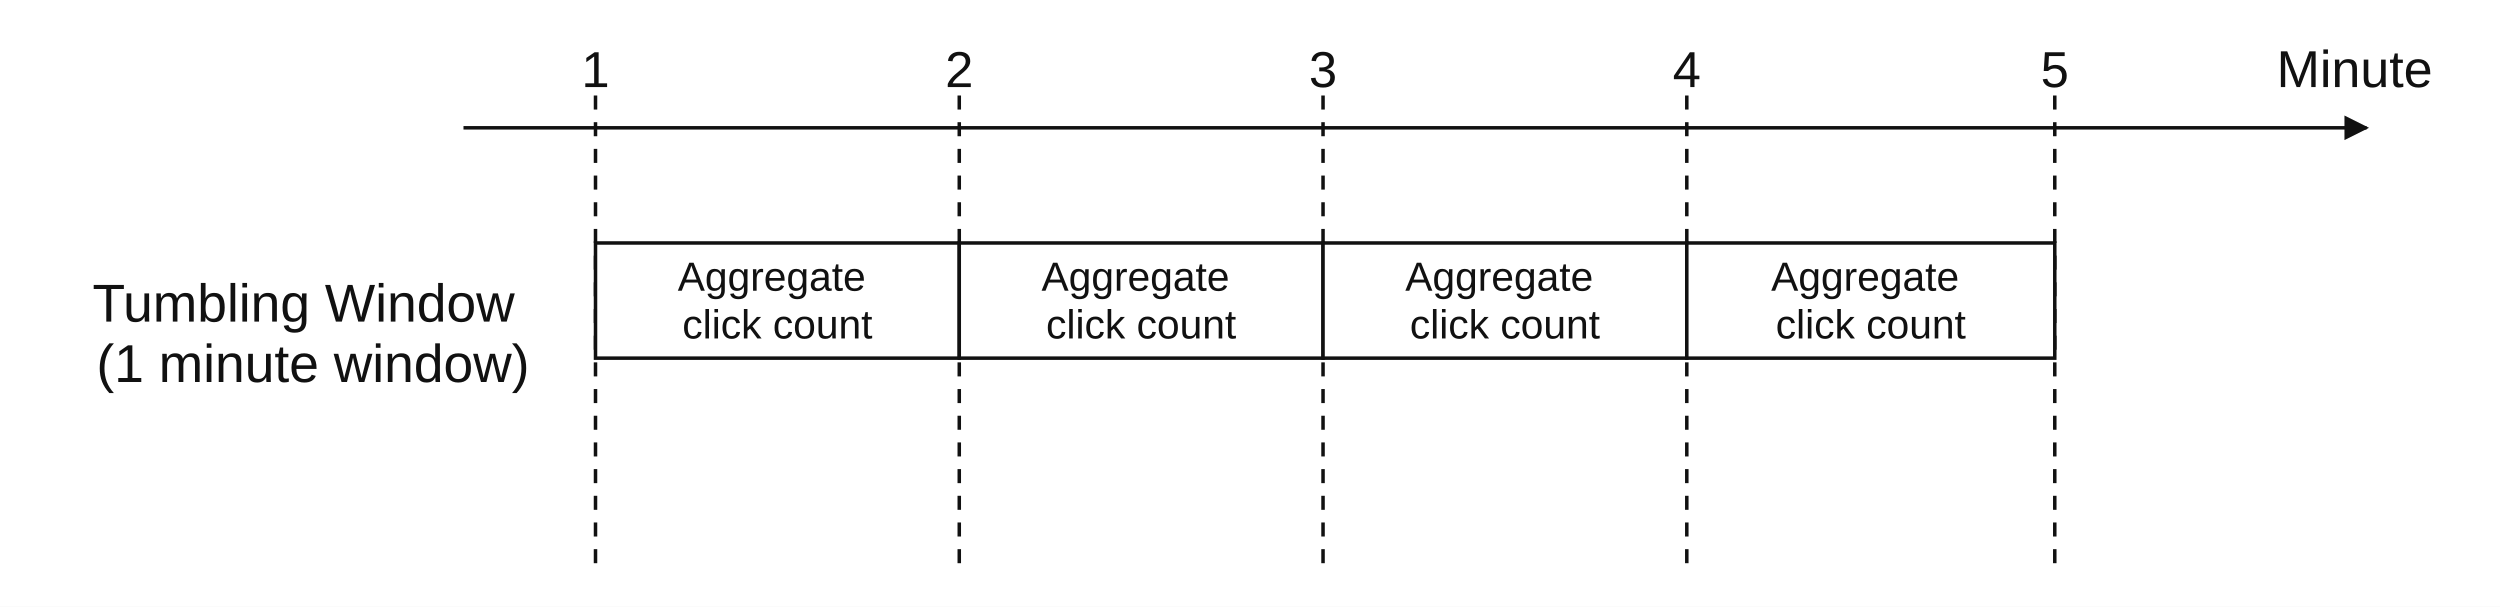
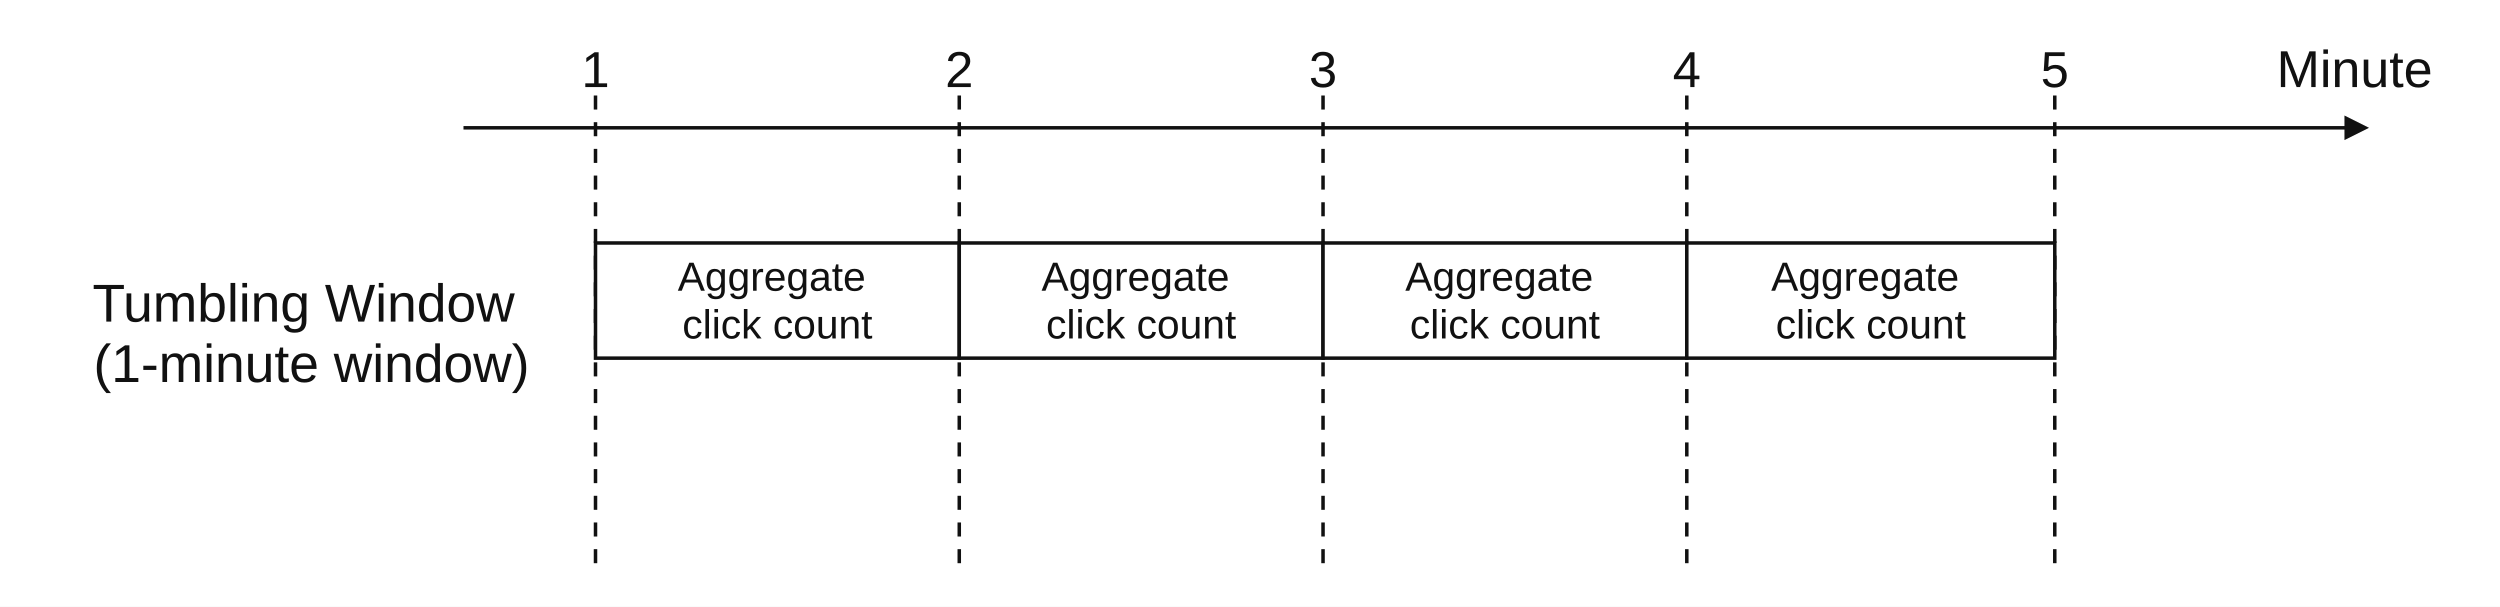
<svg xmlns="http://www.w3.org/2000/svg" width="1780" height="432" viewBox="0 0 1780 432" role="img" aria-labelledby="title desc">
  <defs>
-     <marker id="arrow" viewBox="0 0 10 10" refX="9" refY="5" markerWidth="7" markerHeight="7" markerUnits="strokeWidth" orient="auto">
-       <path d="M0 0L10 5L0 10Z" fill="#111" />
+     <marker id="arrow" viewBox="0 0 17.5 17.5" refX="14" refY="8.75" markerWidth="17.5" markerHeight="17.5" markerUnits="userSpaceOnUse" orient="auto">
+       <path d="M0 0L17.5 8.75L0 17.5Z" fill="#111" />
    </marker>
    <style>
      text{font-family:Arial,Helvetica,sans-serif;fill:#111}
      .line{fill:none;stroke:#111;stroke-width:2.5}
      .dash{fill:none;stroke:#111;stroke-width:2.5;stroke-dasharray:10 9}
      .bucket{fill:#fff;stroke:#111;stroke-width:2.5}
    </style>
  </defs>
  <rect width="1780" height="432" fill="#fff" />
-   <path class="line" marker-end="url(#arrow)" d="M330 91H1685" />
+   <path class="line" marker-end="url(#arrow)" d="M330 91H1683.25" />
  <text x="1732" y="62" font-size="37" text-anchor="end">Minute</text>
  <g font-size="36" text-anchor="middle">
    <text x="424" y="62">1</text>
    <text x="683" y="62">2</text>
    <text x="942" y="62">3</text>
    <text x="1201" y="62">4</text>
    <text x="1463" y="62">5</text>
  </g>
  <g class="dash">
    <path d="M424 68V407" />
    <path d="M683 68V407" />
    <path d="M942 68V407" />
    <path d="M1201 68V407" />
    <path d="M1463 68V407" />
  </g>
  <text x="377" y="229" font-size="38" text-anchor="end">
    <tspan x="377">Tumbling Window</tspan>
-     <tspan x="377" dy="43">(1 minute window)</tspan>
+     <tspan x="377" dy="43">(1-minute window)</tspan>
  </text>
  <g class="bucket">
    <rect x="424" y="173" width="259" height="82" />
    <rect x="683" y="173" width="259" height="82" />
    <rect x="942" y="173" width="259" height="82" />
    <rect x="1201" y="173" width="262" height="82" />
  </g>
  <g font-size="29" text-anchor="middle">
    <text x="553.5" y="207">
      <tspan x="553.5">Aggregate</tspan>
      <tspan x="553.5" dy="34">click count</tspan>
    </text>
    <text x="812.5" y="207">
      <tspan x="812.5">Aggregate</tspan>
      <tspan x="812.5" dy="34">click count</tspan>
    </text>
    <text x="1071.5" y="207">
      <tspan x="1071.5">Aggregate</tspan>
      <tspan x="1071.5" dy="34">click count</tspan>
    </text>
    <text x="1332" y="207">
      <tspan x="1332">Aggregate</tspan>
      <tspan x="1332" dy="34">click count</tspan>
    </text>
  </g>
</svg>
